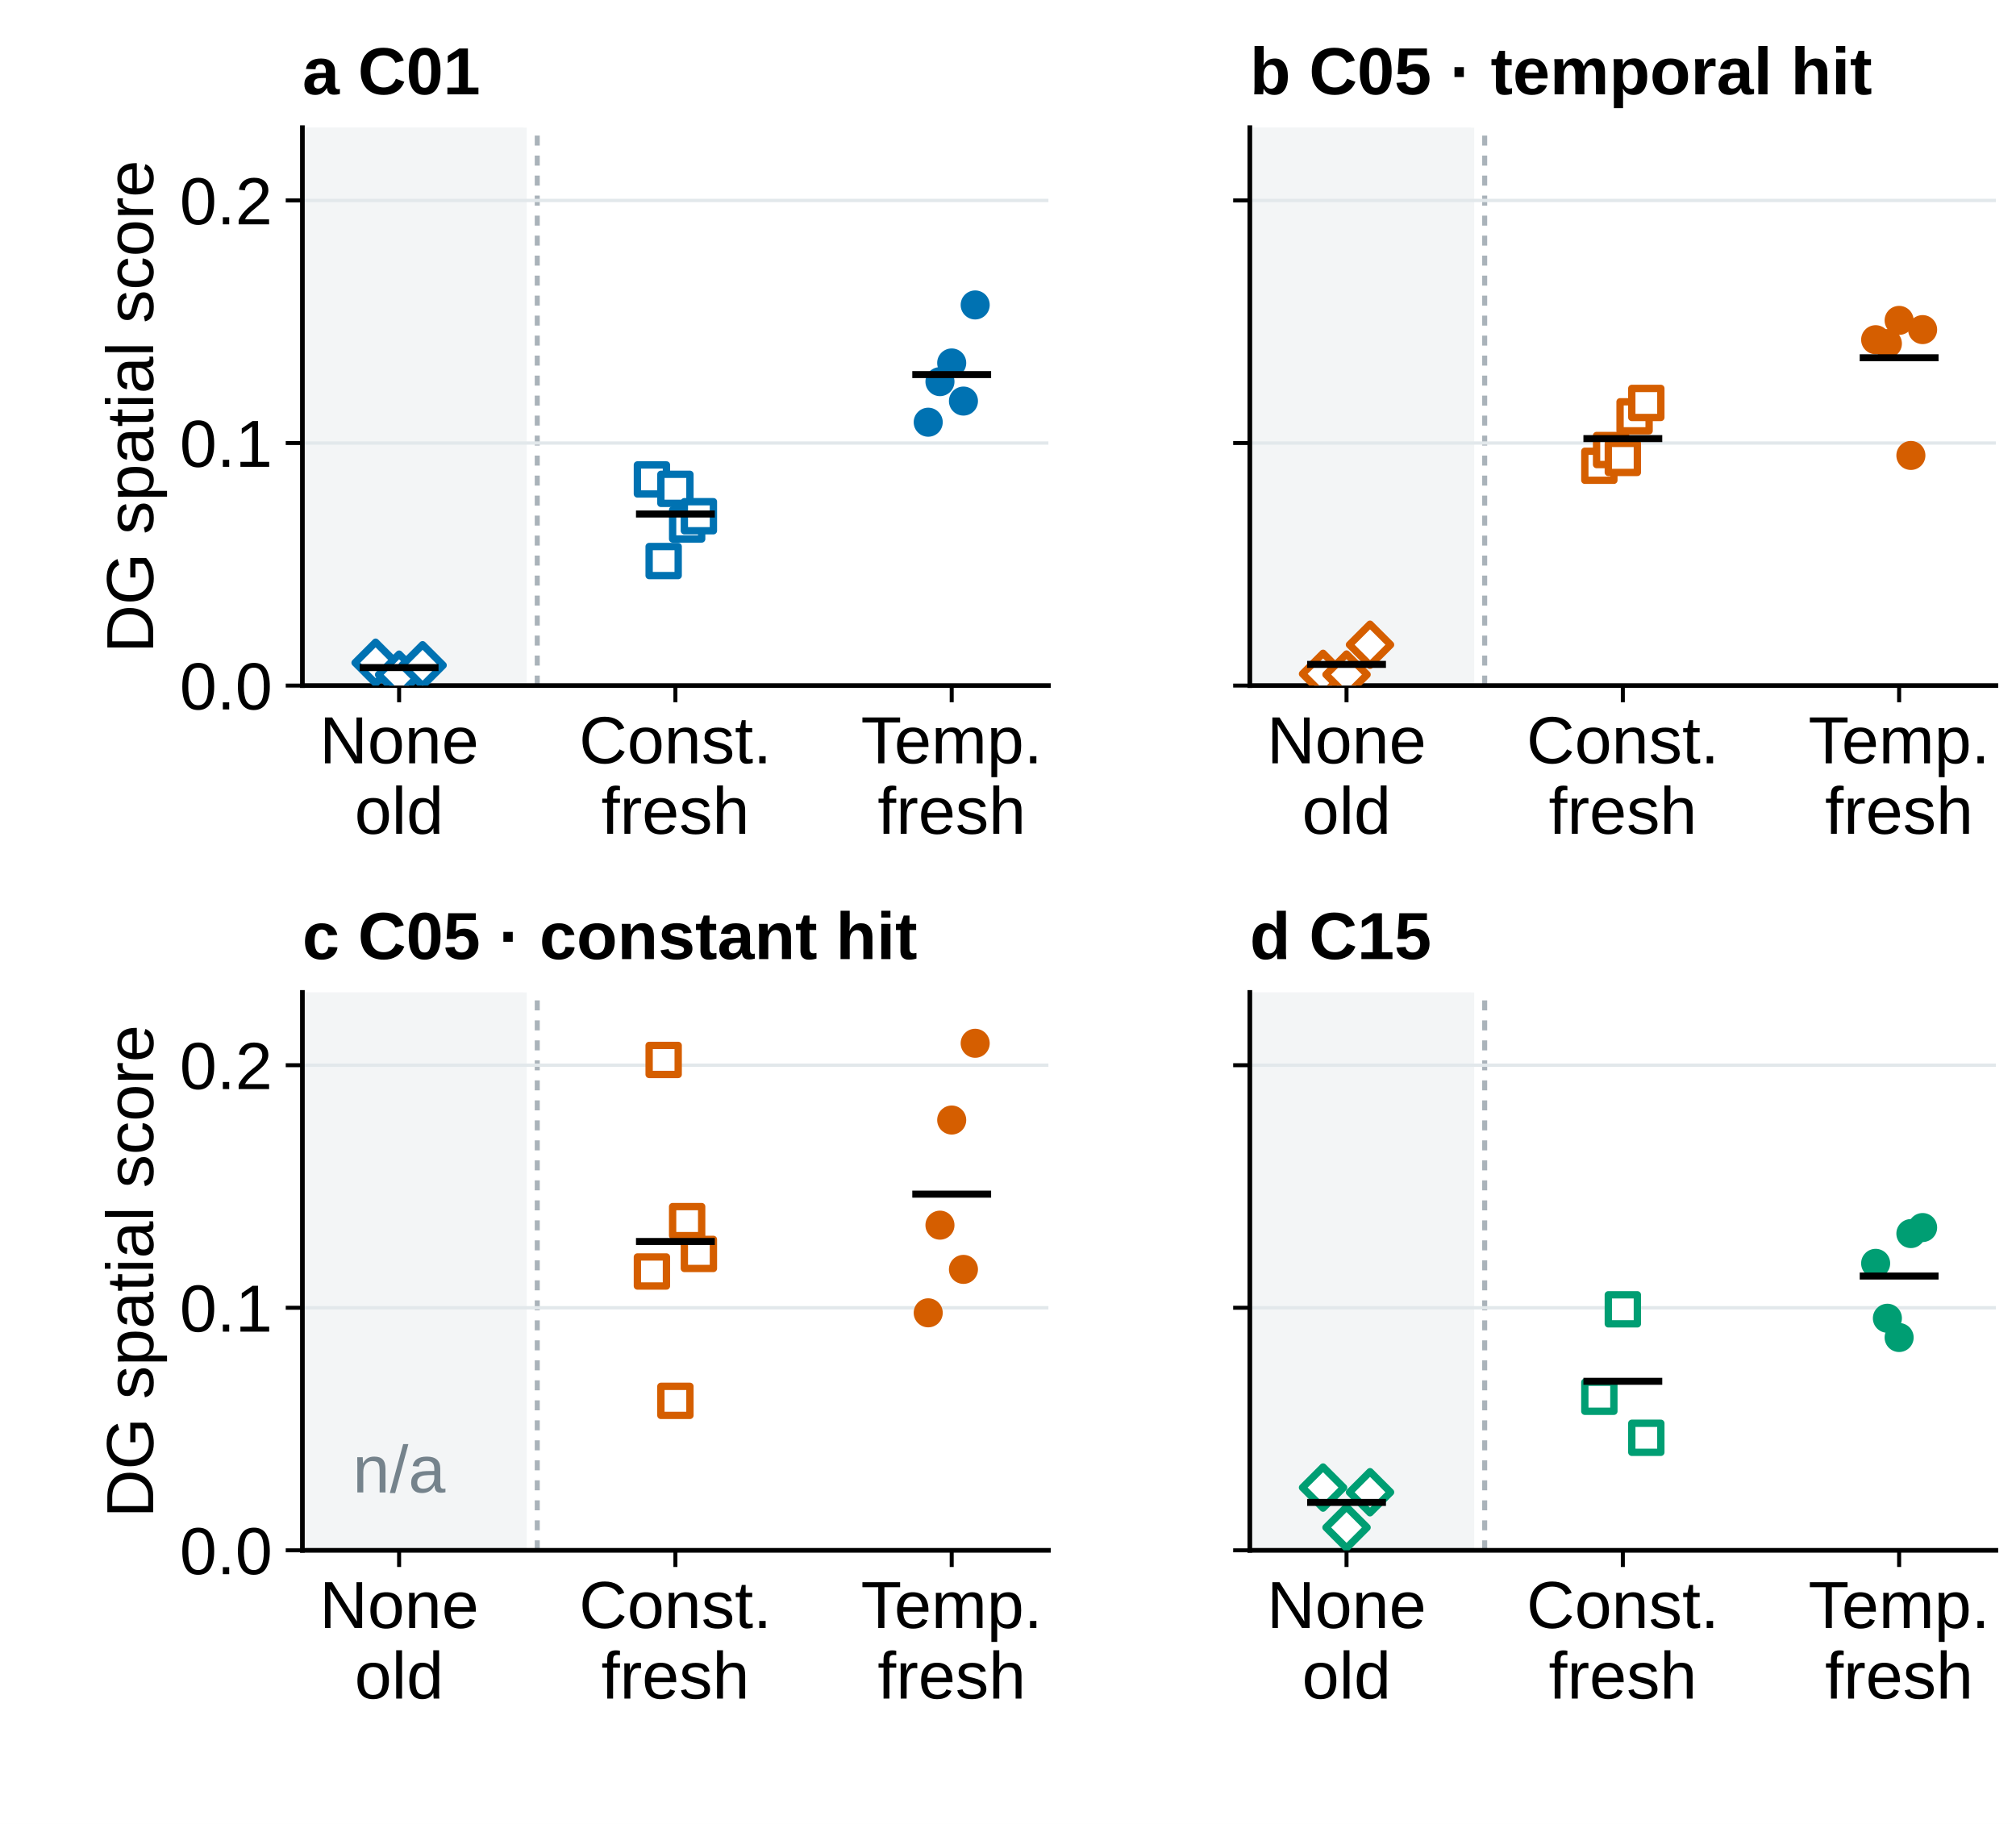
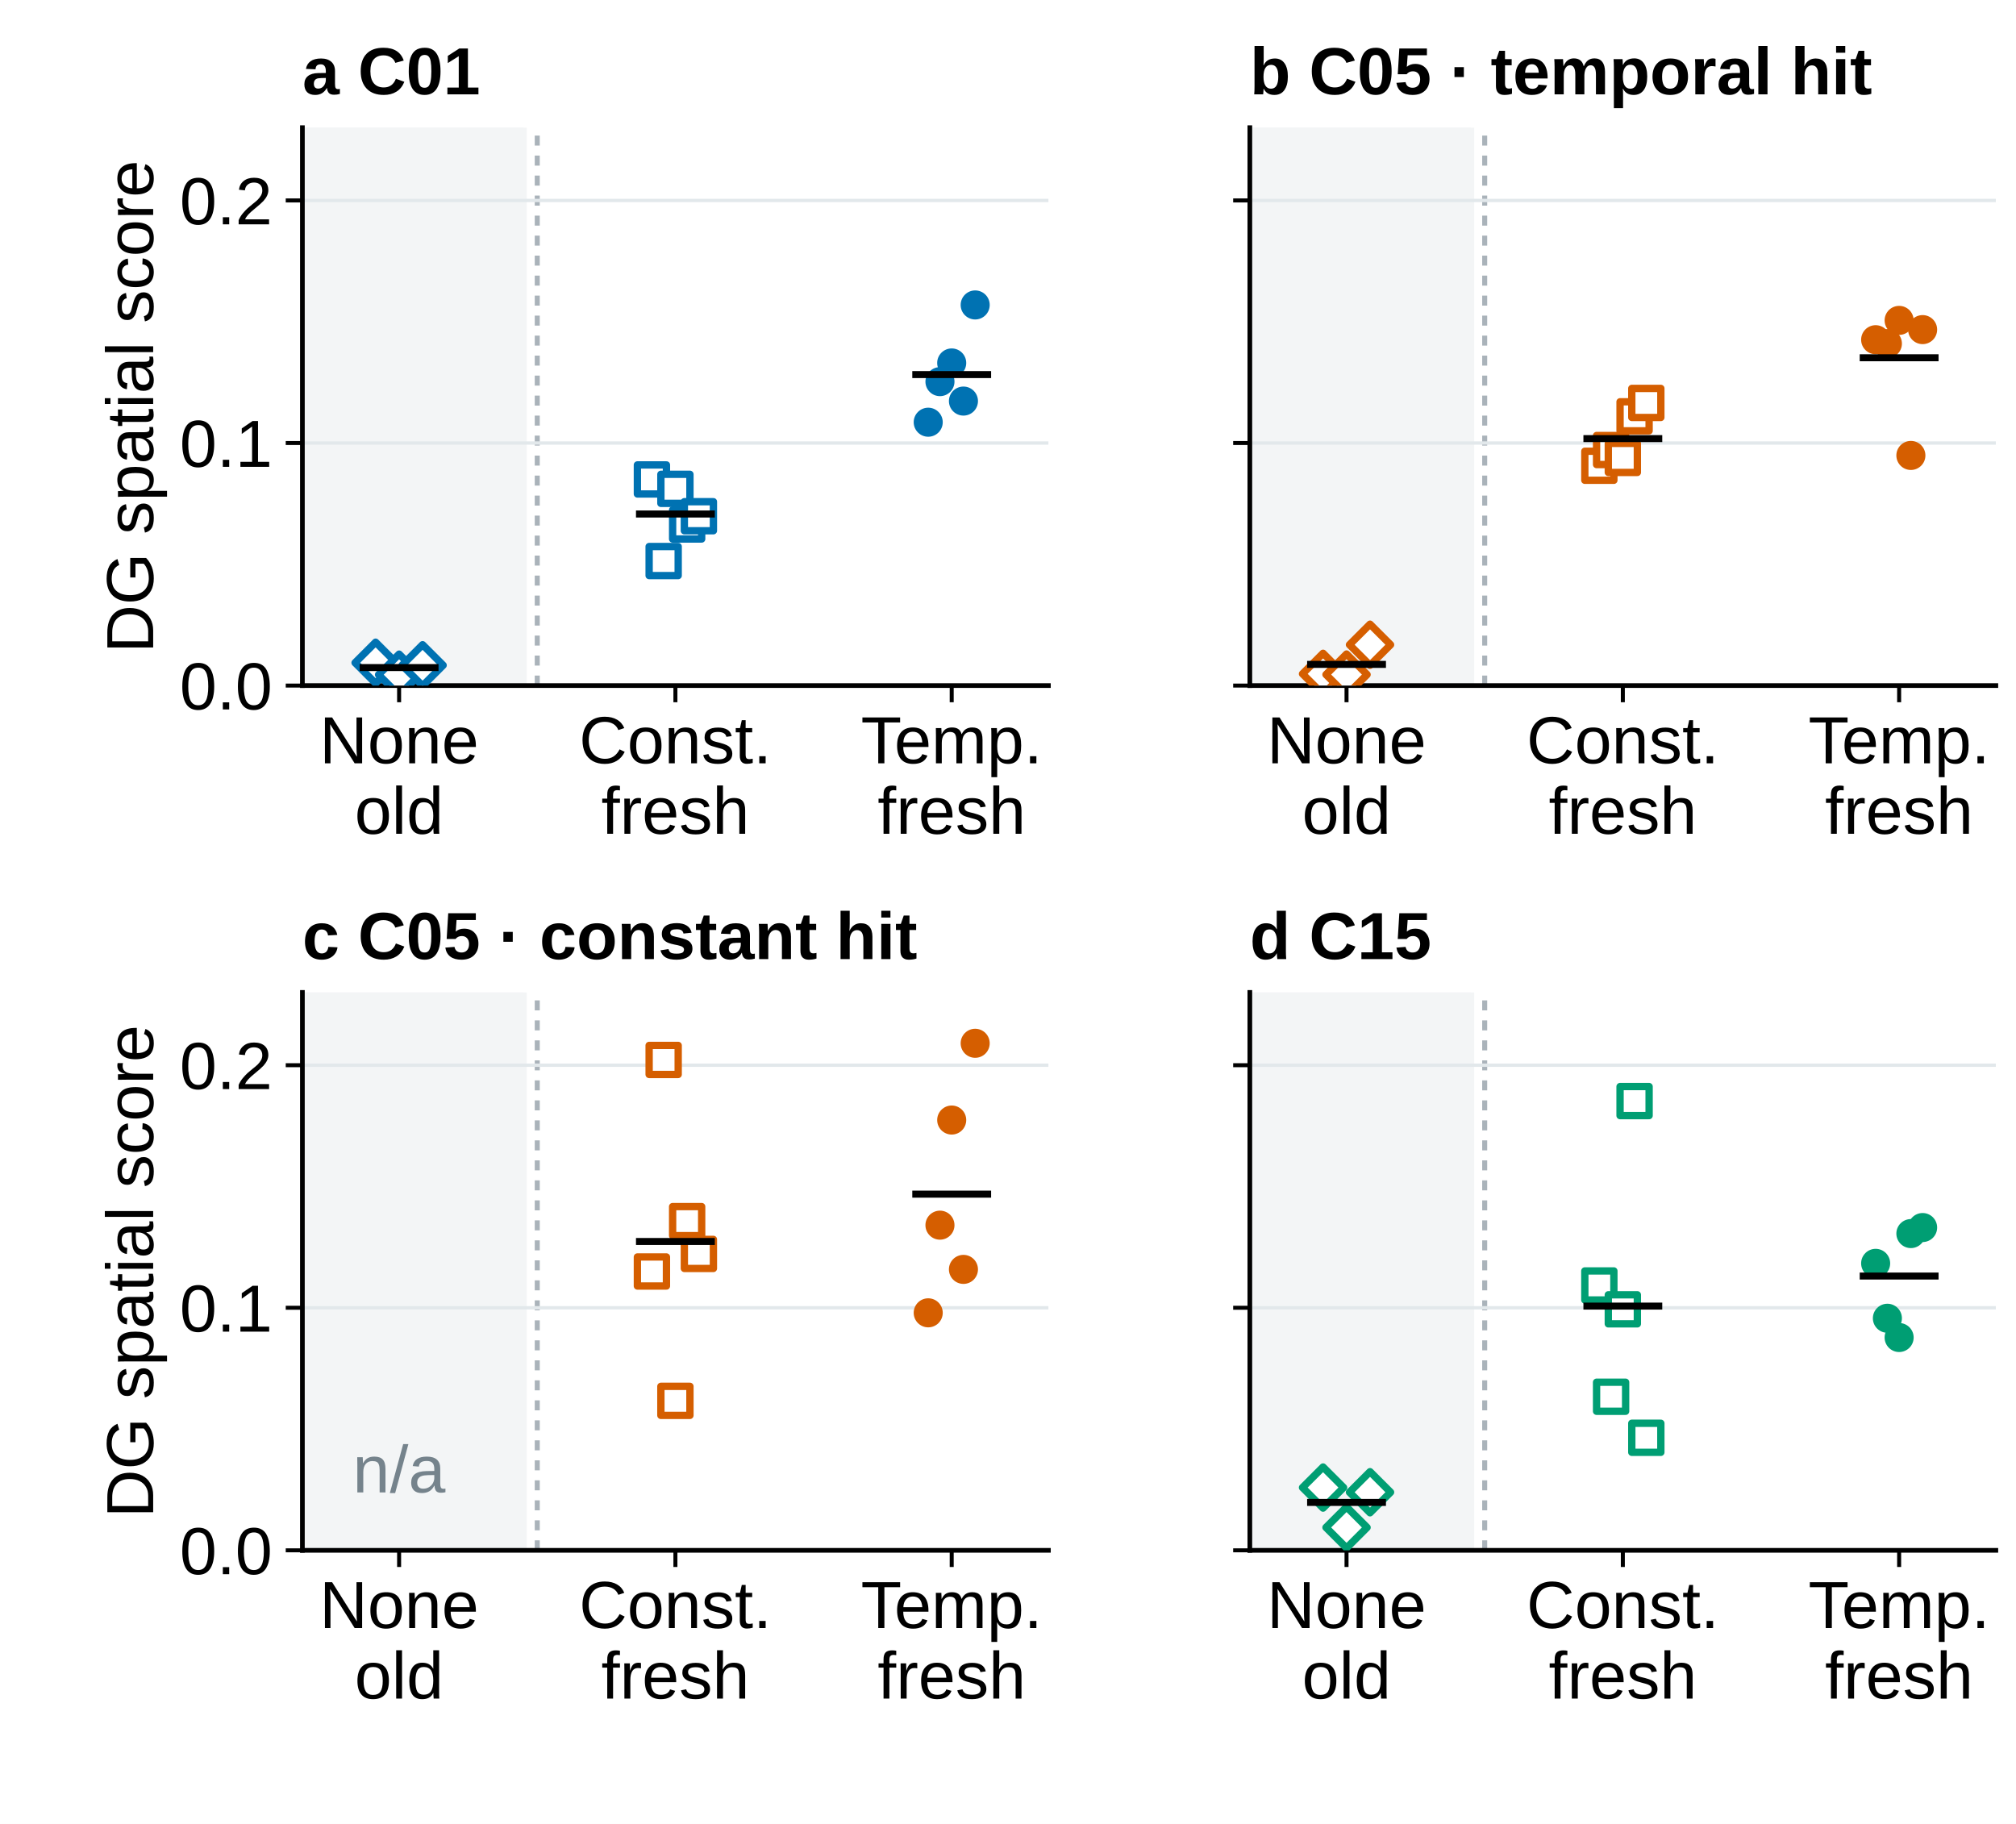
<svg xmlns="http://www.w3.org/2000/svg" xmlns:xlink="http://www.w3.org/1999/xlink" width="302.4pt" height="273.6pt" viewBox="0 0 302.4 273.6" version="1.1">
  <defs>
    <style type="text/css">*{stroke-linejoin: round; stroke-linecap: butt}</style>
  </defs>
  <g id="figure_1">
    <g id="patch_1">
      <path d="M 0 273.6 L 302.4 273.6 L 302.4 0 L 0 0 z " style="fill: #ffffff" />
    </g>
    <g id="axes_1">
      <g id="patch_2">
        <path d="M 45.36 102.841 L 157.261 102.841 L 157.261 19.152 L 45.36 19.152 z " style="fill: #ffffff" />
      </g>
      <g id="patch_3">
        <path d="M 45.36 102.841 L 78.516 102.841 L 78.516 19.152 L 45.36 19.152 z " clip-path="url(#peea5694a14)" style="fill: #f3f5f6; stroke: #f3f5f6; stroke-linejoin: miter" />
      </g>
      <g id="line2d_1">
        <path d="M 80.588 102.841 L 80.588 19.152 " clip-path="url(#peea5694a14)" style="fill: none; stroke-dasharray: 1.5,1.5; stroke-dashoffset: 0; stroke: #aab3ba; stroke-width: 0.75" />
      </g>
      <g id="matplotlib.axis_1">
        <g id="xtick_1">
          <g id="line2d_2">
            <defs>
              <path id="mfab95a4aac" d="M 0 0 L 0 2.5 " style="stroke: #000000; stroke-width: 0.6" />
            </defs>
            <g>
              <use xlink:href="#mfab95a4aac" x="59.866" y="102.841" style="stroke: #000000; stroke-width: 0.6" />
            </g>
          </g>
          <g id="text_1">
            <text style="font-size: 10px; font-family: 'Arial'" transform="translate(47.91338 114.4992)">None</text>
            <text style="font-size: 10px; font-family: 'Arial'" transform="translate(53.19385 125.0761)">old</text>
          </g>
        </g>
        <g id="xtick_2">
          <g id="line2d_3">
            <g>
              <use xlink:href="#mfab95a4aac" x="101.311" y="102.841" style="stroke: #000000; stroke-width: 0.6" />
            </g>
          </g>
          <g id="text_2">
            <text style="font-size: 10px; font-family: 'Arial'" transform="translate(86.86066 114.4992)">Const.</text>
            <text style="font-size: 10px; font-family: 'Arial'" transform="translate(90.19582 125.0761)">fresh</text>
          </g>
        </g>
        <g id="xtick_3">
          <g id="line2d_4">
            <g>
              <use xlink:href="#mfab95a4aac" x="142.756" y="102.841" style="stroke: #000000; stroke-width: 0.6" />
            </g>
          </g>
          <g id="text_3">
            <text style="font-size: 10px; font-family: 'Arial'" transform="translate(129.1431 114.4992)">Temp.</text>
            <text style="font-size: 10px; font-family: 'Arial'" transform="translate(131.6408 125.0761)">fresh</text>
          </g>
        </g>
      </g>
      <g id="matplotlib.axis_2">
        <g id="ytick_1">
          <g id="line2d_5">
            <path d="M 45.36 102.841 L 157.261 102.841 " clip-path="url(#peea5694a14)" style="fill: none; stroke: #e2e8eb; stroke-width: 0.5; stroke-linecap: square" />
          </g>
          <g id="line2d_6">
            <defs>
              <path id="m4221a28062" d="M 0 0 L -2.5 0 " style="stroke: #000000; stroke-width: 0.6" />
            </defs>
            <g>
              <use xlink:href="#m4221a28062" x="45.36" y="102.841" style="stroke: #000000; stroke-width: 0.6" />
            </g>
          </g>
          <g id="text_4">
            <text style="font-size: 10px; font-family: 'Arial'; text-anchor: end" x="40.86" y="106.42" transform="rotate(-0 40.86 106.4203)">0.0</text>
          </g>
        </g>
        <g id="ytick_2">
          <g id="line2d_7">
            <path d="M 45.36 66.455 L 157.261 66.455 " clip-path="url(#peea5694a14)" style="fill: none; stroke: #e2e8eb; stroke-width: 0.5; stroke-linecap: square" />
          </g>
          <g id="line2d_8">
            <g>
              <use xlink:href="#m4221a28062" x="45.36" y="66.455" style="stroke: #000000; stroke-width: 0.6" />
            </g>
          </g>
          <g id="text_5">
            <text style="font-size: 10px; font-family: 'Arial'; text-anchor: end" x="40.86" y="70.034" transform="rotate(-0 40.86 70.03362)">0.1</text>
          </g>
        </g>
        <g id="ytick_3">
          <g id="line2d_9">
            <path d="M 45.36 30.068 L 157.261 30.068 " clip-path="url(#peea5694a14)" style="fill: none; stroke: #e2e8eb; stroke-width: 0.5; stroke-linecap: square" />
          </g>
          <g id="line2d_10">
            <g>
              <use xlink:href="#m4221a28062" x="45.36" y="30.068" style="stroke: #000000; stroke-width: 0.6" />
            </g>
          </g>
          <g id="text_6">
            <text style="font-size: 10px; font-family: 'Arial'; text-anchor: end" x="40.86" y="33.647" transform="rotate(-0 40.86 33.64692)">0.2</text>
          </g>
        </g>
        <g id="text_7">
          <text style="font-size: 10px; font-family: 'Arial'; text-anchor: middle" x="22.973" y="60.997" transform="rotate(-90 22.9725 60.99671)">DG spatial score</text>
        </g>
      </g>
      <g id="patch_4">
        <path d="M 45.36 102.841 L 45.36 19.152 " style="fill: none; stroke: #000000; stroke-width: 0.7; stroke-linejoin: miter; stroke-linecap: square" />
      </g>
      <g id="patch_5">
        <path d="M 45.36 102.841 L 157.261 102.841 " style="fill: none; stroke: #000000; stroke-width: 0.7; stroke-linejoin: miter; stroke-linecap: square" />
      </g>
      <g id="PathCollection_1">
        <defs>
          <path id="m61c139418c" d="M -0 3.082 L 3.082 0 L 0 -3.082 L -3.082 -0 z " style="stroke: #0072b2; stroke-width: 1.1" />
        </defs>
        <g clip-path="url(#peea5694a14)">
          <use xlink:href="#m61c139418c" x="56.343" y="99.416" style="fill: #ffffff; stroke: #0072b2; stroke-width: 1.1" />
          <use xlink:href="#m61c139418c" x="59.866" y="101.206" style="fill: #ffffff; stroke: #0072b2; stroke-width: 1.1" />
          <use xlink:href="#m61c139418c" x="63.389" y="99.792" style="fill: #ffffff; stroke: #0072b2; stroke-width: 1.1" />
        </g>
      </g>
      <g id="PathCollection_2">
        <defs>
          <path id="mb294377f2a" d="M -2.179 2.179 L 2.179 2.179 L 2.179 -2.179 L -2.179 -2.179 z " style="stroke: #0072b2; stroke-width: 1.1" />
        </defs>
        <g clip-path="url(#peea5694a14)">
          <use xlink:href="#mb294377f2a" x="97.788" y="71.92" style="fill: #ffffff; stroke: #0072b2; stroke-width: 1.1" />
          <use xlink:href="#mb294377f2a" x="99.549" y="84.161" style="fill: #ffffff; stroke: #0072b2; stroke-width: 1.1" />
          <use xlink:href="#mb294377f2a" x="101.311" y="73.33" style="fill: #ffffff; stroke: #0072b2; stroke-width: 1.1" />
          <use xlink:href="#mb294377f2a" x="103.072" y="78.675" style="fill: #ffffff; stroke: #0072b2; stroke-width: 1.1" />
          <use xlink:href="#mb294377f2a" x="104.833" y="77.436" style="fill: #ffffff; stroke: #0072b2; stroke-width: 1.1" />
        </g>
      </g>
      <g id="PathCollection_3">
        <defs>
          <path id="mf17688ad99" d="M 0 2.179 C 0.578 2.179 1.132 1.95 1.541 1.541 C 1.95 1.132 2.179 0.578 2.179 0 C 2.179 -0.578 1.95 -1.132 1.541 -1.541 C 1.132 -1.95 0.578 -2.179 0 -2.179 C -0.578 -2.179 -1.132 -1.95 -1.541 -1.541 C -1.95 -1.132 -2.179 -0.578 -2.179 0 C -2.179 0.578 -1.95 1.132 -1.541 1.541 C -1.132 1.95 -0.578 2.179 0 2.179 z " />
        </defs>
        <g clip-path="url(#peea5694a14)">
          <use xlink:href="#mf17688ad99" x="139.233" y="63.335" style="fill: #0072b2" />
          <use xlink:href="#mf17688ad99" x="140.994" y="57.248" style="fill: #0072b2" />
          <use xlink:href="#mf17688ad99" x="142.756" y="54.446" style="fill: #0072b2" />
          <use xlink:href="#mf17688ad99" x="144.517" y="60.164" style="fill: #0072b2" />
          <use xlink:href="#mf17688ad99" x="146.278" y="45.744" style="fill: #0072b2" />
        </g>
      </g>
      <g id="text_8">
        <text style="font-weight: 700; font-size: 10px; font-family: 'Arial'; text-anchor: start" x="45.36" y="14.152" transform="rotate(-0 45.36 14.152)">a  C01</text>
      </g>
      <g id="line2d_11">
        <path d="M 54.478 100.138 L 65.254 100.138 " clip-path="url(#peea5694a14)" style="fill: none; stroke: #000000; stroke-width: 1.05; stroke-linecap: square" />
      </g>
      <g id="line2d_12">
        <path d="M 95.923 77.104 L 106.699 77.104 " clip-path="url(#peea5694a14)" style="fill: none; stroke: #000000; stroke-width: 1.05; stroke-linecap: square" />
      </g>
      <g id="line2d_13">
        <path d="M 137.368 56.187 L 148.143 56.187 " clip-path="url(#peea5694a14)" style="fill: none; stroke: #000000; stroke-width: 1.05; stroke-linecap: square" />
      </g>
    </g>
    <g id="axes_2">
      <g id="patch_6">
        <path d="M 187.475 102.841 L 299.376 102.841 L 299.376 19.152 L 187.475 19.152 z " style="fill: #ffffff" />
      </g>
      <g id="patch_7">
        <path d="M 187.475 102.841 L 220.631 102.841 L 220.631 19.152 L 187.475 19.152 z " clip-path="url(#p46982ca09e)" style="fill: #f3f5f6; stroke: #f3f5f6; stroke-linejoin: miter" />
      </g>
      <g id="line2d_14">
        <path d="M 222.703 102.841 L 222.703 19.152 " clip-path="url(#p46982ca09e)" style="fill: none; stroke-dasharray: 1.5,1.5; stroke-dashoffset: 0; stroke: #aab3ba; stroke-width: 0.75" />
      </g>
      <g id="matplotlib.axis_3">
        <g id="xtick_4">
          <g id="line2d_15">
            <g>
              <use xlink:href="#mfab95a4aac" x="201.98" y="102.841" style="stroke: #000000; stroke-width: 0.6" />
            </g>
          </g>
          <g id="text_9">
            <text style="font-size: 10px; font-family: 'Arial'" transform="translate(190.0281 114.4992)">None</text>
            <text style="font-size: 10px; font-family: 'Arial'" transform="translate(195.3085 125.0761)">old</text>
          </g>
        </g>
        <g id="xtick_5">
          <g id="line2d_16">
            <g>
              <use xlink:href="#mfab95a4aac" x="243.425" y="102.841" style="stroke: #000000; stroke-width: 0.6" />
            </g>
          </g>
          <g id="text_10">
            <text style="font-size: 10px; font-family: 'Arial'" transform="translate(228.9753 114.4992)">Const.</text>
            <text style="font-size: 10px; font-family: 'Arial'" transform="translate(232.3105 125.0761)">fresh</text>
          </g>
        </g>
        <g id="xtick_6">
          <g id="line2d_17">
            <g>
              <use xlink:href="#mfab95a4aac" x="284.87" y="102.841" style="stroke: #000000; stroke-width: 0.6" />
            </g>
          </g>
          <g id="text_11">
            <text style="font-size: 10px; font-family: 'Arial'" transform="translate(271.2578 114.4992)">Temp.</text>
            <text style="font-size: 10px; font-family: 'Arial'" transform="translate(273.7554 125.0761)">fresh</text>
          </g>
        </g>
      </g>
      <g id="matplotlib.axis_4">
        <g id="ytick_4">
          <g id="line2d_18">
            <path d="M 187.475 102.841 L 299.376 102.841 " clip-path="url(#p46982ca09e)" style="fill: none; stroke: #e2e8eb; stroke-width: 0.5; stroke-linecap: square" />
          </g>
          <g id="line2d_19">
            <g>
              <use xlink:href="#m4221a28062" x="187.475" y="102.841" style="stroke: #000000; stroke-width: 0.6" />
            </g>
          </g>
        </g>
        <g id="ytick_5">
          <g id="line2d_20">
            <path d="M 187.475 66.455 L 299.376 66.455 " clip-path="url(#p46982ca09e)" style="fill: none; stroke: #e2e8eb; stroke-width: 0.5; stroke-linecap: square" />
          </g>
          <g id="line2d_21">
            <g>
              <use xlink:href="#m4221a28062" x="187.475" y="66.455" style="stroke: #000000; stroke-width: 0.6" />
            </g>
          </g>
        </g>
        <g id="ytick_6">
          <g id="line2d_22">
            <path d="M 187.475 30.068 L 299.376 30.068 " clip-path="url(#p46982ca09e)" style="fill: none; stroke: #e2e8eb; stroke-width: 0.5; stroke-linecap: square" />
          </g>
          <g id="line2d_23">
            <g>
              <use xlink:href="#m4221a28062" x="187.475" y="30.068" style="stroke: #000000; stroke-width: 0.6" />
            </g>
          </g>
        </g>
      </g>
      <g id="patch_8">
        <path d="M 187.475 102.841 L 187.475 19.152 " style="fill: none; stroke: #000000; stroke-width: 0.7; stroke-linejoin: miter; stroke-linecap: square" />
      </g>
      <g id="patch_9">
        <path d="M 187.475 102.841 L 299.376 102.841 " style="fill: none; stroke: #000000; stroke-width: 0.7; stroke-linejoin: miter; stroke-linecap: square" />
      </g>
      <g id="PathCollection_4">
        <defs>
          <path id="m180f35dc80" d="M -0 3.082 L 3.082 0 L 0 -3.082 L -3.082 -0 z " style="stroke: #d55e00; stroke-width: 1.1" />
        </defs>
        <g clip-path="url(#p46982ca09e)">
          <use xlink:href="#m180f35dc80" x="198.458" y="101.08" style="fill: #ffffff; stroke: #d55e00; stroke-width: 1.1" />
          <use xlink:href="#m180f35dc80" x="201.98" y="101.189" style="fill: #ffffff; stroke: #d55e00; stroke-width: 1.1" />
          <use xlink:href="#m180f35dc80" x="205.503" y="96.714" style="fill: #ffffff; stroke: #d55e00; stroke-width: 1.1" />
        </g>
      </g>
      <g id="PathCollection_5">
        <defs>
          <path id="m9359243eaa" d="M -2.179 2.179 L 2.179 2.179 L 2.179 -2.179 L -2.179 -2.179 z " style="stroke: #d55e00; stroke-width: 1.1" />
        </defs>
        <g clip-path="url(#p46982ca09e)">
          <use xlink:href="#m9359243eaa" x="239.903" y="69.867" style="fill: #ffffff; stroke: #d55e00; stroke-width: 1.1" />
          <use xlink:href="#m9359243eaa" x="241.664" y="67.507" style="fill: #ffffff; stroke: #d55e00; stroke-width: 1.1" />
          <use xlink:href="#m9359243eaa" x="243.425" y="68.692" style="fill: #ffffff; stroke: #d55e00; stroke-width: 1.1" />
          <use xlink:href="#m9359243eaa" x="245.187" y="62.449" style="fill: #ffffff; stroke: #d55e00; stroke-width: 1.1" />
          <use xlink:href="#m9359243eaa" x="246.948" y="60.444" style="fill: #ffffff; stroke: #d55e00; stroke-width: 1.1" />
        </g>
      </g>
      <g id="PathCollection_6">
        <defs>
          <path id="m09fe422eca" d="M 0 2.179 C 0.578 2.179 1.132 1.95 1.541 1.541 C 1.95 1.132 2.179 0.578 2.179 0 C 2.179 -0.578 1.95 -1.132 1.541 -1.541 C 1.132 -1.95 0.578 -2.179 0 -2.179 C -0.578 -2.179 -1.132 -1.95 -1.541 -1.541 C -1.95 -1.132 -2.179 -0.578 -2.179 0 C -2.179 0.578 -1.95 1.132 -1.541 1.541 C -1.132 1.95 -0.578 2.179 0 2.179 z " />
        </defs>
        <g clip-path="url(#p46982ca09e)">
          <use xlink:href="#m09fe422eca" x="281.347" y="50.958" style="fill: #d55e00" />
          <use xlink:href="#m09fe422eca" x="283.109" y="51.539" style="fill: #d55e00" />
          <use xlink:href="#m09fe422eca" x="284.87" y="48.06" style="fill: #d55e00" />
          <use xlink:href="#m09fe422eca" x="286.632" y="68.32" style="fill: #d55e00" />
          <use xlink:href="#m09fe422eca" x="288.393" y="49.444" style="fill: #d55e00" />
        </g>
      </g>
      <g id="text_12">
        <text style="font-weight: 700; font-size: 10px; font-family: 'Arial'; text-anchor: start" x="187.475" y="14.152" transform="rotate(-0 187.4747 14.152)">b  C05 · temporal hit</text>
      </g>
      <g id="line2d_24">
        <path d="M 196.593 99.661 L 207.368 99.661 " clip-path="url(#p46982ca09e)" style="fill: none; stroke: #000000; stroke-width: 1.05; stroke-linecap: square" />
      </g>
      <g id="line2d_25">
        <path d="M 238.037 65.792 L 248.813 65.792 " clip-path="url(#p46982ca09e)" style="fill: none; stroke: #000000; stroke-width: 1.05; stroke-linecap: square" />
      </g>
      <g id="line2d_26">
        <path d="M 279.482 53.664 L 290.258 53.664 " clip-path="url(#p46982ca09e)" style="fill: none; stroke: #000000; stroke-width: 1.05; stroke-linecap: square" />
      </g>
    </g>
    <g id="axes_3">
      <g id="patch_10">
        <path d="M 45.36 232.56 L 157.261 232.56 L 157.261 148.871 L 45.36 148.871 z " style="fill: #ffffff" />
      </g>
      <g id="patch_11">
        <path d="M 45.36 232.56 L 78.516 232.56 L 78.516 148.871 L 45.36 148.871 z " clip-path="url(#pe74c605b21)" style="fill: #f3f5f6; stroke: #f3f5f6; stroke-linejoin: miter" />
      </g>
      <g id="line2d_27">
        <path d="M 80.588 232.56 L 80.588 148.871 " clip-path="url(#pe74c605b21)" style="fill: none; stroke-dasharray: 1.5,1.5; stroke-dashoffset: 0; stroke: #aab3ba; stroke-width: 0.75" />
      </g>
      <g id="matplotlib.axis_5">
        <g id="xtick_7">
          <g id="line2d_28">
            <g>
              <use xlink:href="#mfab95a4aac" x="59.866" y="232.56" style="stroke: #000000; stroke-width: 0.6" />
            </g>
          </g>
          <g id="text_13">
            <text style="font-size: 10px; font-family: 'Arial'" transform="translate(47.91338 244.2178)">None</text>
            <text style="font-size: 10px; font-family: 'Arial'" transform="translate(53.19385 254.7947)">old</text>
          </g>
        </g>
        <g id="xtick_8">
          <g id="line2d_29">
            <g>
              <use xlink:href="#mfab95a4aac" x="101.311" y="232.56" style="stroke: #000000; stroke-width: 0.6" />
            </g>
          </g>
          <g id="text_14">
            <text style="font-size: 10px; font-family: 'Arial'" transform="translate(86.86066 244.2178)">Const.</text>
            <text style="font-size: 10px; font-family: 'Arial'" transform="translate(90.19582 254.7947)">fresh</text>
          </g>
        </g>
        <g id="xtick_9">
          <g id="line2d_30">
            <g>
              <use xlink:href="#mfab95a4aac" x="142.756" y="232.56" style="stroke: #000000; stroke-width: 0.6" />
            </g>
          </g>
          <g id="text_15">
            <text style="font-size: 10px; font-family: 'Arial'" transform="translate(129.1431 244.2178)">Temp.</text>
            <text style="font-size: 10px; font-family: 'Arial'" transform="translate(131.6408 254.7947)">fresh</text>
          </g>
        </g>
      </g>
      <g id="matplotlib.axis_6">
        <g id="ytick_7">
          <g id="line2d_31">
            <path d="M 45.36 232.56 L 157.261 232.56 " clip-path="url(#pe74c605b21)" style="fill: none; stroke: #e2e8eb; stroke-width: 0.5; stroke-linecap: square" />
          </g>
          <g id="line2d_32">
            <g>
              <use xlink:href="#m4221a28062" x="45.36" y="232.56" style="stroke: #000000; stroke-width: 0.6" />
            </g>
          </g>
          <g id="text_16">
            <text style="font-size: 10px; font-family: 'Arial'; text-anchor: end" x="40.86" y="236.139" transform="rotate(-0 40.86 236.1389)">0.0</text>
          </g>
        </g>
        <g id="ytick_8">
          <g id="line2d_33">
            <path d="M 45.36 196.173 L 157.261 196.173 " clip-path="url(#pe74c605b21)" style="fill: none; stroke: #e2e8eb; stroke-width: 0.5; stroke-linecap: square" />
          </g>
          <g id="line2d_34">
            <g>
              <use xlink:href="#m4221a28062" x="45.36" y="196.173" style="stroke: #000000; stroke-width: 0.6" />
            </g>
          </g>
          <g id="text_17">
            <text style="font-size: 10px; font-family: 'Arial'; text-anchor: end" x="40.86" y="199.752" transform="rotate(-0 40.86 199.7522)">0.1</text>
          </g>
        </g>
        <g id="ytick_9">
          <g id="line2d_35">
            <path d="M 45.36 159.787 L 157.261 159.787 " clip-path="url(#pe74c605b21)" style="fill: none; stroke: #e2e8eb; stroke-width: 0.5; stroke-linecap: square" />
          </g>
          <g id="line2d_36">
            <g>
              <use xlink:href="#m4221a28062" x="45.36" y="159.787" style="stroke: #000000; stroke-width: 0.6" />
            </g>
          </g>
          <g id="text_18">
            <text style="font-size: 10px; font-family: 'Arial'; text-anchor: end" x="40.86" y="163.366" transform="rotate(-0 40.86 163.3655)">0.2</text>
          </g>
        </g>
        <g id="text_19">
          <text style="font-size: 10px; font-family: 'Arial'; text-anchor: middle" x="22.973" y="190.715" transform="rotate(-90 22.9725 190.7153)">DG spatial score</text>
        </g>
      </g>
      <g id="patch_12">
        <path d="M 45.36 232.56 L 45.36 148.871 " style="fill: none; stroke: #000000; stroke-width: 0.7; stroke-linejoin: miter; stroke-linecap: square" />
      </g>
      <g id="patch_13">
        <path d="M 45.36 232.56 L 157.261 232.56 " style="fill: none; stroke: #000000; stroke-width: 0.7; stroke-linejoin: miter; stroke-linecap: square" />
      </g>
      <g id="text_20">
        <text style="font-size: 10px; font-family: 'Arial'; text-anchor: middle; fill: #75838c" x="59.866" y="223.877" transform="rotate(-0 59.86573 223.8773)">n/a</text>
      </g>
      <g id="PathCollection_7">
        <g clip-path="url(#pe74c605b21)">
          <use xlink:href="#m9359243eaa" x="97.788" y="190.733" style="fill: #ffffff; stroke: #d55e00; stroke-width: 1.1" />
          <use xlink:href="#m9359243eaa" x="99.549" y="158.999" style="fill: #ffffff; stroke: #d55e00; stroke-width: 1.1" />
          <use xlink:href="#m9359243eaa" x="101.311" y="210.139" style="fill: #ffffff; stroke: #d55e00; stroke-width: 1.1" />
          <use xlink:href="#m9359243eaa" x="103.072" y="183.175" style="fill: #ffffff; stroke: #d55e00; stroke-width: 1.1" />
          <use xlink:href="#m9359243eaa" x="104.833" y="188.097" style="fill: #ffffff; stroke: #d55e00; stroke-width: 1.1" />
        </g>
      </g>
      <g id="PathCollection_8">
        <g clip-path="url(#pe74c605b21)">
          <use xlink:href="#m09fe422eca" x="139.233" y="196.932" style="fill: #d55e00" />
          <use xlink:href="#m09fe422eca" x="140.994" y="183.782" style="fill: #d55e00" />
          <use xlink:href="#m09fe422eca" x="142.756" y="168.013" style="fill: #d55e00" />
          <use xlink:href="#m09fe422eca" x="144.517" y="190.416" style="fill: #d55e00" />
          <use xlink:href="#m09fe422eca" x="146.278" y="156.5" style="fill: #d55e00" />
        </g>
      </g>
      <g id="text_21">
        <text style="font-weight: 700; font-size: 10px; font-family: 'Arial'; text-anchor: start" x="45.36" y="143.871" transform="rotate(-0 45.36 143.8706)">c  C05 · constant hit</text>
      </g>
      <g id="line2d_37">
        <path d="M 95.923 186.229 L 106.699 186.229 " clip-path="url(#pe74c605b21)" style="fill: none; stroke: #000000; stroke-width: 1.05; stroke-linecap: square" />
      </g>
      <g id="line2d_38">
        <path d="M 137.368 179.129 L 148.143 179.129 " clip-path="url(#pe74c605b21)" style="fill: none; stroke: #000000; stroke-width: 1.05; stroke-linecap: square" />
      </g>
    </g>
    <g id="axes_4">
      <g id="patch_14">
        <path d="M 187.475 232.56 L 299.376 232.56 L 299.376 148.871 L 187.475 148.871 z " style="fill: #ffffff" />
      </g>
      <g id="patch_15">
        <path d="M 187.475 232.56 L 220.631 232.56 L 220.631 148.871 L 187.475 148.871 z " clip-path="url(#p85e8c74f61)" style="fill: #f3f5f6; stroke: #f3f5f6; stroke-linejoin: miter" />
      </g>
      <g id="line2d_39">
        <path d="M 222.703 232.56 L 222.703 148.871 " clip-path="url(#p85e8c74f61)" style="fill: none; stroke-dasharray: 1.5,1.5; stroke-dashoffset: 0; stroke: #aab3ba; stroke-width: 0.75" />
      </g>
      <g id="matplotlib.axis_7">
        <g id="xtick_10">
          <g id="line2d_40">
            <g>
              <use xlink:href="#mfab95a4aac" x="201.98" y="232.56" style="stroke: #000000; stroke-width: 0.6" />
            </g>
          </g>
          <g id="text_22">
            <text style="font-size: 10px; font-family: 'Arial'" transform="translate(190.0281 244.2178)">None</text>
            <text style="font-size: 10px; font-family: 'Arial'" transform="translate(195.3085 254.7947)">old</text>
          </g>
        </g>
        <g id="xtick_11">
          <g id="line2d_41">
            <g>
              <use xlink:href="#mfab95a4aac" x="243.425" y="232.56" style="stroke: #000000; stroke-width: 0.6" />
            </g>
          </g>
          <g id="text_23">
            <text style="font-size: 10px; font-family: 'Arial'" transform="translate(228.9753 244.2178)">Const.</text>
            <text style="font-size: 10px; font-family: 'Arial'" transform="translate(232.3105 254.7947)">fresh</text>
          </g>
        </g>
        <g id="xtick_12">
          <g id="line2d_42">
            <g>
              <use xlink:href="#mfab95a4aac" x="284.87" y="232.56" style="stroke: #000000; stroke-width: 0.6" />
            </g>
          </g>
          <g id="text_24">
            <text style="font-size: 10px; font-family: 'Arial'" transform="translate(271.2578 244.2178)">Temp.</text>
            <text style="font-size: 10px; font-family: 'Arial'" transform="translate(273.7554 254.7947)">fresh</text>
          </g>
        </g>
      </g>
      <g id="matplotlib.axis_8">
        <g id="ytick_10">
          <g id="line2d_43">
            <path d="M 187.475 232.56 L 299.376 232.56 " clip-path="url(#p85e8c74f61)" style="fill: none; stroke: #e2e8eb; stroke-width: 0.5; stroke-linecap: square" />
          </g>
          <g id="line2d_44">
            <g>
              <use xlink:href="#m4221a28062" x="187.475" y="232.56" style="stroke: #000000; stroke-width: 0.6" />
            </g>
          </g>
        </g>
        <g id="ytick_11">
          <g id="line2d_45">
            <path d="M 187.475 196.173 L 299.376 196.173 " clip-path="url(#p85e8c74f61)" style="fill: none; stroke: #e2e8eb; stroke-width: 0.5; stroke-linecap: square" />
          </g>
          <g id="line2d_46">
            <g>
              <use xlink:href="#m4221a28062" x="187.475" y="196.173" style="stroke: #000000; stroke-width: 0.6" />
            </g>
          </g>
        </g>
        <g id="ytick_12">
          <g id="line2d_47">
            <path d="M 187.475 159.787 L 299.376 159.787 " clip-path="url(#p85e8c74f61)" style="fill: none; stroke: #e2e8eb; stroke-width: 0.5; stroke-linecap: square" />
          </g>
          <g id="line2d_48">
            <g>
              <use xlink:href="#m4221a28062" x="187.475" y="159.787" style="stroke: #000000; stroke-width: 0.6" />
            </g>
          </g>
        </g>
      </g>
      <g id="patch_16">
        <path d="M 187.475 232.56 L 187.475 148.871 " style="fill: none; stroke: #000000; stroke-width: 0.7; stroke-linejoin: miter; stroke-linecap: square" />
      </g>
      <g id="patch_17">
        <path d="M 187.475 232.56 L 299.376 232.56 " style="fill: none; stroke: #000000; stroke-width: 0.7; stroke-linejoin: miter; stroke-linecap: square" />
      </g>
      <g id="PathCollection_9">
        <defs>
          <path id="mafbe0ed7f9" d="M -0 3.082 L 3.082 0 L 0 -3.082 L -3.082 -0 z " style="stroke: #009e73; stroke-width: 1.1" />
        </defs>
        <g clip-path="url(#p85e8c74f61)">
          <use xlink:href="#mafbe0ed7f9" x="198.458" y="223.143" style="fill: #ffffff; stroke: #009e73; stroke-width: 1.1" />
          <use xlink:href="#mafbe0ed7f9" x="201.98" y="229.128" style="fill: #ffffff; stroke: #009e73; stroke-width: 1.1" />
          <use xlink:href="#mafbe0ed7f9" x="205.503" y="223.845" style="fill: #ffffff; stroke: #009e73; stroke-width: 1.1" />
        </g>
      </g>
      <g id="PathCollection_10">
        <defs>
          <path id="m0338613eb6" d="M -2.179 2.179 L 2.179 2.179 L 2.179 -2.179 L -2.179 -2.179 z " style="stroke: #009e73; stroke-width: 1.1" />
        </defs>
        <g clip-path="url(#p85e8c74f61)">
-           <use xlink:href="#m0338613eb6" x="239.903" y="209.522" style="fill: #ffffff; stroke: #009e73; stroke-width: 1.1" />
+           <use xlink:href="#m0338613eb6" x="239.903" y="192.826" style="fill: #ffffff; stroke: #009e73; stroke-width: 1.1" />
+           <use xlink:href="#m0338613eb6" x="241.664" y="209.522" style="fill: #ffffff; stroke: #009e73; stroke-width: 1.1" />
          <use xlink:href="#m0338613eb6" x="243.425" y="196.407" style="fill: #ffffff; stroke: #009e73; stroke-width: 1.1" />
+           <use xlink:href="#m0338613eb6" x="245.187" y="165.17" style="fill: #ffffff; stroke: #009e73; stroke-width: 1.1" />
          <use xlink:href="#m0338613eb6" x="246.948" y="215.677" style="fill: #ffffff; stroke: #009e73; stroke-width: 1.1" />
        </g>
      </g>
      <g id="PathCollection_11">
        <defs>
          <path id="mb9a3b78440" d="M 0 2.179 C 0.578 2.179 1.132 1.95 1.541 1.541 C 1.95 1.132 2.179 0.578 2.179 0 C 2.179 -0.578 1.95 -1.132 1.541 -1.541 C 1.132 -1.95 0.578 -2.179 0 -2.179 C -0.578 -2.179 -1.132 -1.95 -1.541 -1.541 C -1.95 -1.132 -2.179 -0.578 -2.179 0 C -2.179 0.578 -1.95 1.132 -1.541 1.541 C -1.132 1.95 -0.578 2.179 0 2.179 z " />
        </defs>
        <g clip-path="url(#p85e8c74f61)">
          <use xlink:href="#mb9a3b78440" x="281.347" y="189.51" style="fill: #009e73" />
          <use xlink:href="#mb9a3b78440" x="283.109" y="197.747" style="fill: #009e73" />
          <use xlink:href="#mb9a3b78440" x="284.87" y="200.635" style="fill: #009e73" />
          <use xlink:href="#mb9a3b78440" x="286.632" y="185.044" style="fill: #009e73" />
          <use xlink:href="#mb9a3b78440" x="288.393" y="184.139" style="fill: #009e73" />
        </g>
      </g>
      <g id="text_25">
        <text style="font-weight: 700; font-size: 10px; font-family: 'Arial'; text-anchor: start" x="187.475" y="143.871" transform="rotate(-0 187.4747 143.8706)">d  C15</text>
      </g>
      <g id="line2d_49">
        <path d="M 196.593 225.372 L 207.368 225.372 " clip-path="url(#p85e8c74f61)" style="fill: none; stroke: #000000; stroke-width: 1.05; stroke-linecap: square" />
      </g>
      <g id="line2d_50">
-         <path d="M 238.037 207.202 L 248.813 207.202 " clip-path="url(#p85e8c74f61)" style="fill: none; stroke: #000000; stroke-width: 1.05; stroke-linecap: square" />
+         <path d="M 238.037 195.92 L 248.813 195.92 " clip-path="url(#p85e8c74f61)" style="fill: none; stroke: #000000; stroke-width: 1.05; stroke-linecap: square" />
      </g>
      <g id="line2d_51">
        <path d="M 279.482 191.415 L 290.258 191.415 " clip-path="url(#p85e8c74f61)" style="fill: none; stroke: #000000; stroke-width: 1.05; stroke-linecap: square" />
      </g>
    </g>
  </g>
  <defs>
    <clipPath id="peea5694a14">
      <rect x="45.36" y="19.152" width="111.901" height="83.689" />
    </clipPath>
    <clipPath id="p46982ca09e">
      <rect x="187.475" y="19.152" width="111.901" height="83.689" />
    </clipPath>
    <clipPath id="pe74c605b21">
      <rect x="45.36" y="148.871" width="111.901" height="83.689" />
    </clipPath>
    <clipPath id="p85e8c74f61">
      <rect x="187.475" y="148.871" width="111.901" height="83.689" />
    </clipPath>
  </defs>
</svg>
